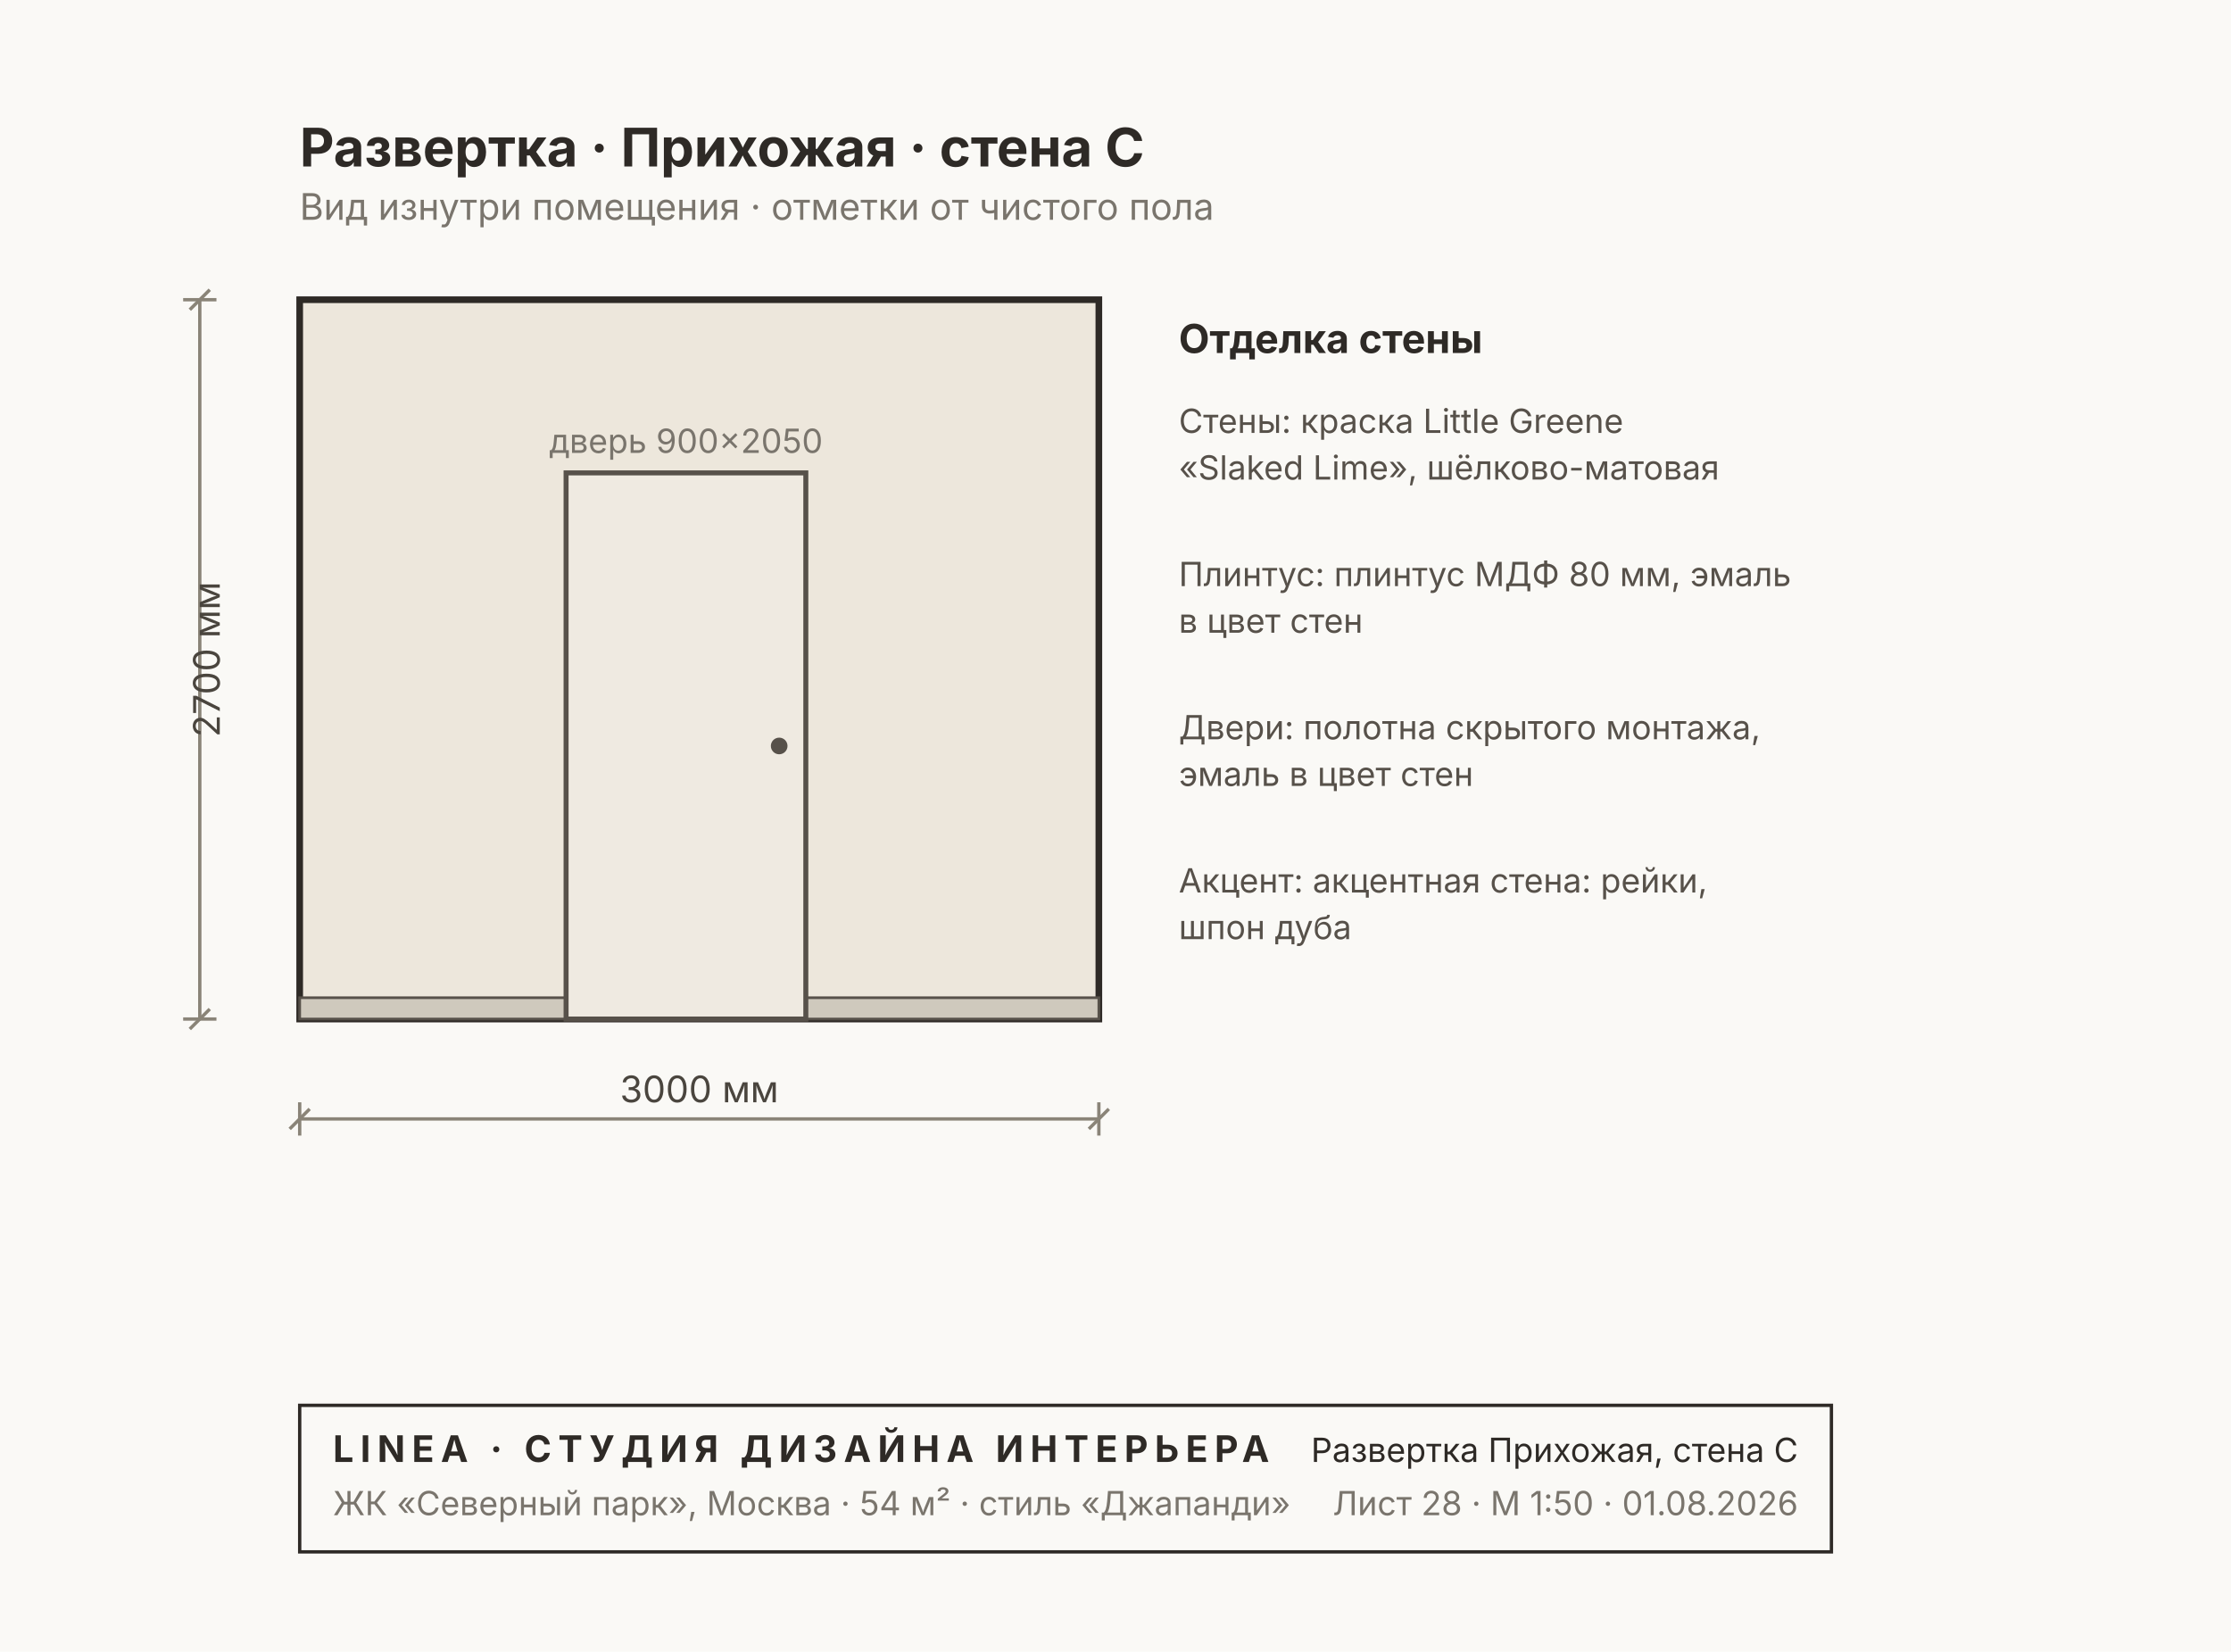
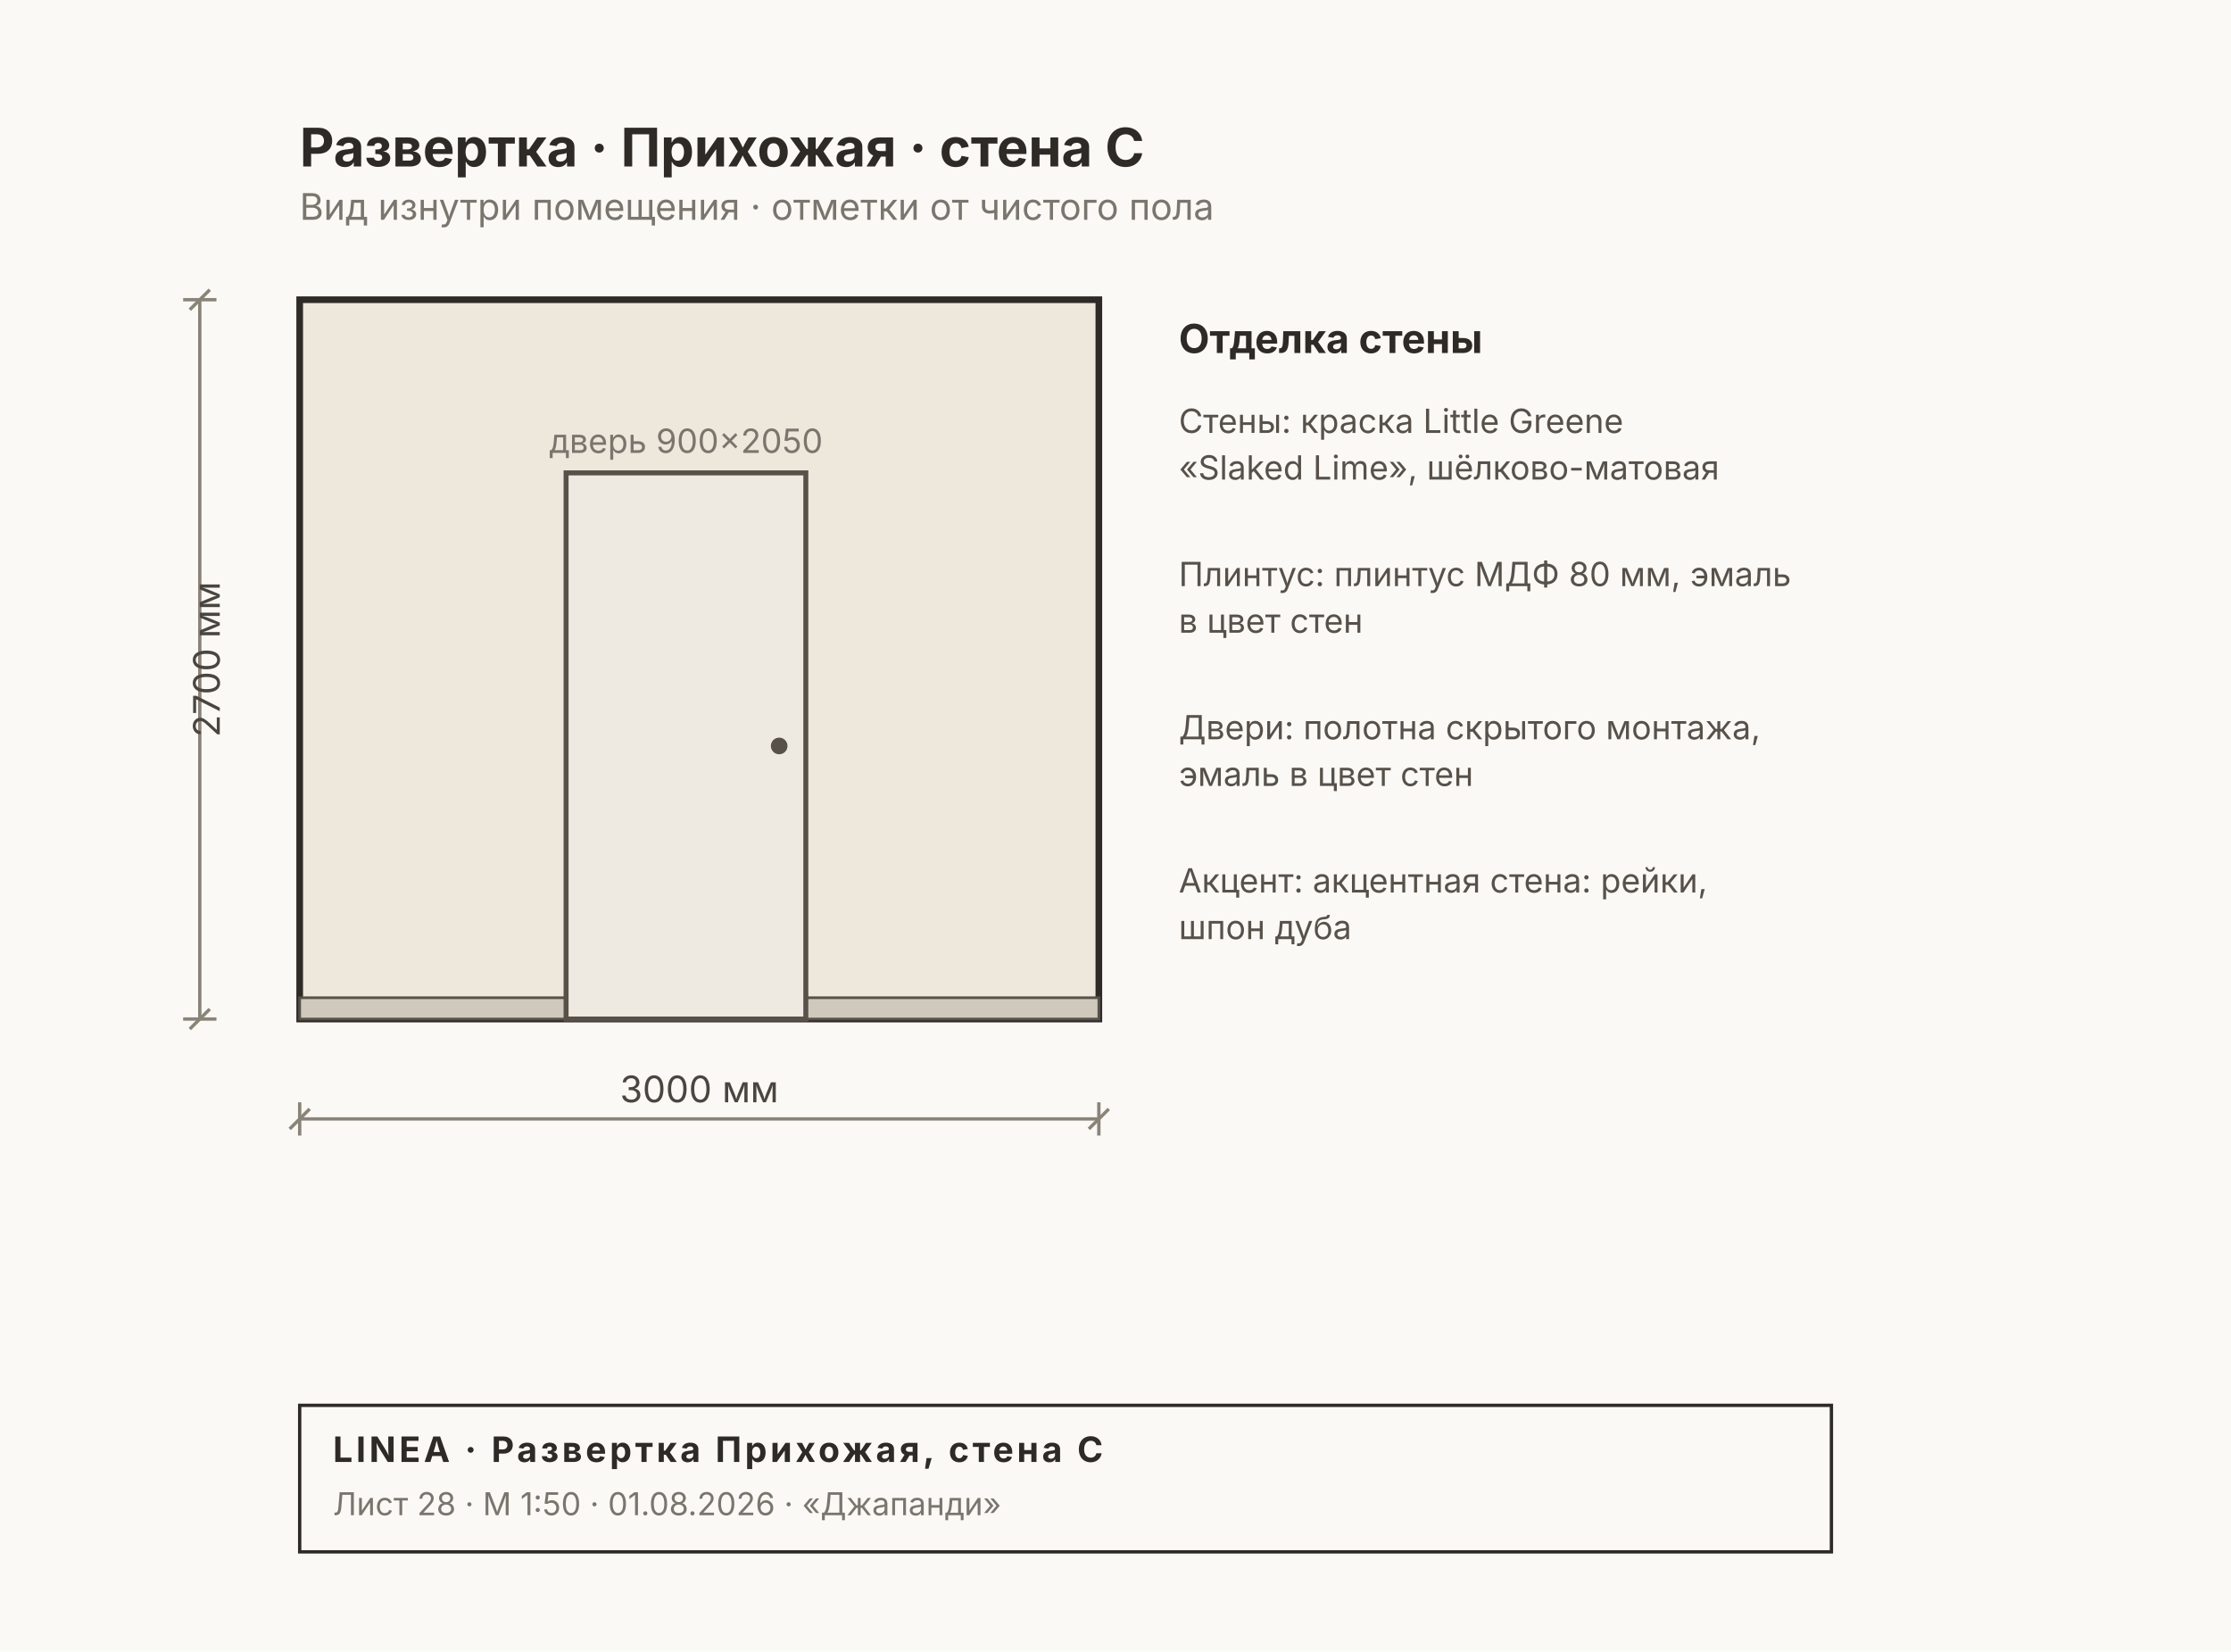
<svg xmlns="http://www.w3.org/2000/svg" width="670" height="496" viewBox="0 0 670 496" font-family="Inter, &quot;Helvetica Neue&quot;, Arial, sans-serif">
  <rect width="670" height="496" fill="#FAF9F6" />
  <rect x="90" y="90" width="240" height="216" fill="#EDE7DC" stroke="#2E2A26" stroke-width="2" />
  <rect x="90" y="299.6" width="240" height="6.4" fill="#CFC9BD" stroke="#57514A" stroke-width="0.8" />
  <rect x="170" y="142" width="72" height="164" fill="#EFEAE1" stroke="#57514A" stroke-width="1.5" />
  <circle cx="234" cy="224" r="2.5" fill="#57514A" />
  <text x="206" y="136" font-size="10" fill="#7A756D" text-anchor="middle">дверь 900×2050</text>
  <g stroke="#8A8478" stroke-width="1" fill="none">
    <line x1="90" y1="336" x2="330" y2="336" />
    <line x1="90" y1="331" x2="90" y2="341" />
    <line x1="330" y1="331" x2="330" y2="341" />
    <line x1="87" y1="339" x2="93" y2="333" />
    <line x1="327" y1="339" x2="333" y2="333" />
  </g>
  <text x="210" y="331" font-size="11" fill="#4A453E" text-anchor="middle">3000 мм</text>
  <g stroke="#8A8478" stroke-width="1" fill="none">
    <line x1="60" y1="90" x2="60" y2="306" />
    <line x1="55" y1="90" x2="65" y2="90" />
    <line x1="55" y1="306" x2="65" y2="306" />
    <line x1="57" y1="93" x2="63" y2="87" />
    <line x1="57" y1="309" x2="63" y2="303" />
  </g>
  <text x="66" y="198" font-size="11" fill="#4A453E" transform="rotate(-90 66 198)" text-anchor="middle">2700 мм</text>
  <text x="354" y="106" font-size="12" font-weight="700" fill="#2E2A26">Отделка стены</text>
  <text x="354" y="130" font-size="10" fill="#57514A">Стены: краска Little Greene</text>
  <text x="354" y="144" font-size="10" fill="#57514A">«Slaked Lime», шёлково-матовая</text>
  <text x="354" y="176" font-size="10" fill="#57514A">Плинтус: плинтус МДФ 80 мм, эмаль</text>
  <text x="354" y="190" font-size="10" fill="#57514A">в цвет стен</text>
  <text x="354" y="222" font-size="10" fill="#57514A">Двери: полотна скрытого монтажа,</text>
  <text x="354" y="236" font-size="10" fill="#57514A">эмаль в цвет стен</text>
  <text x="354" y="268" font-size="10" fill="#57514A">Акцент: акцентная стена: рейки,</text>
  <text x="354" y="282" font-size="10" fill="#57514A">шпон дуба</text>
  <text x="90" y="50" font-size="16" font-weight="700" fill="#2E2A26">Развертка · Прихожая · стена C</text>
  <text x="90" y="66" font-size="11" fill="#7A756D">Вид изнутри помещения · отметки от чистого пола</text>
  <g>
    <rect x="90" y="422" width="460" height="44" fill="none" stroke="#2E2A26" stroke-width="1" />
-     <text x="100" y="439" font-size="11" font-weight="700" fill="#2E2A26" letter-spacing="2">LINEA · СТУДИЯ ДИЗАЙНА ИНТЕРЬЕРА</text>
-     <text x="100" y="455" font-size="10" fill="#7A756D">ЖК «Северный парк», Москва · 54 м² · стиль «Джапанди»</text>
-     <text x="540" y="439" font-size="10" fill="#2E2A26" text-anchor="end">Развертка Прихожая, стена C</text>
-     <text x="540" y="455" font-size="10" fill="#7A756D" text-anchor="end">Лист 28 · М 1:50 · 01.08.2026</text>
+     <text x="100" y="439" font-size="10.5" font-weight="700" fill="#2E2A26" letter-spacing="1">LINEA · Развертка Прихожая, стена C</text>
+     <text x="100" y="455" font-size="9.5" fill="#7A756D">Лист 28 · М 1:50 · 01.08.2026 · «Джапанди»</text>
  </g>
</svg>
